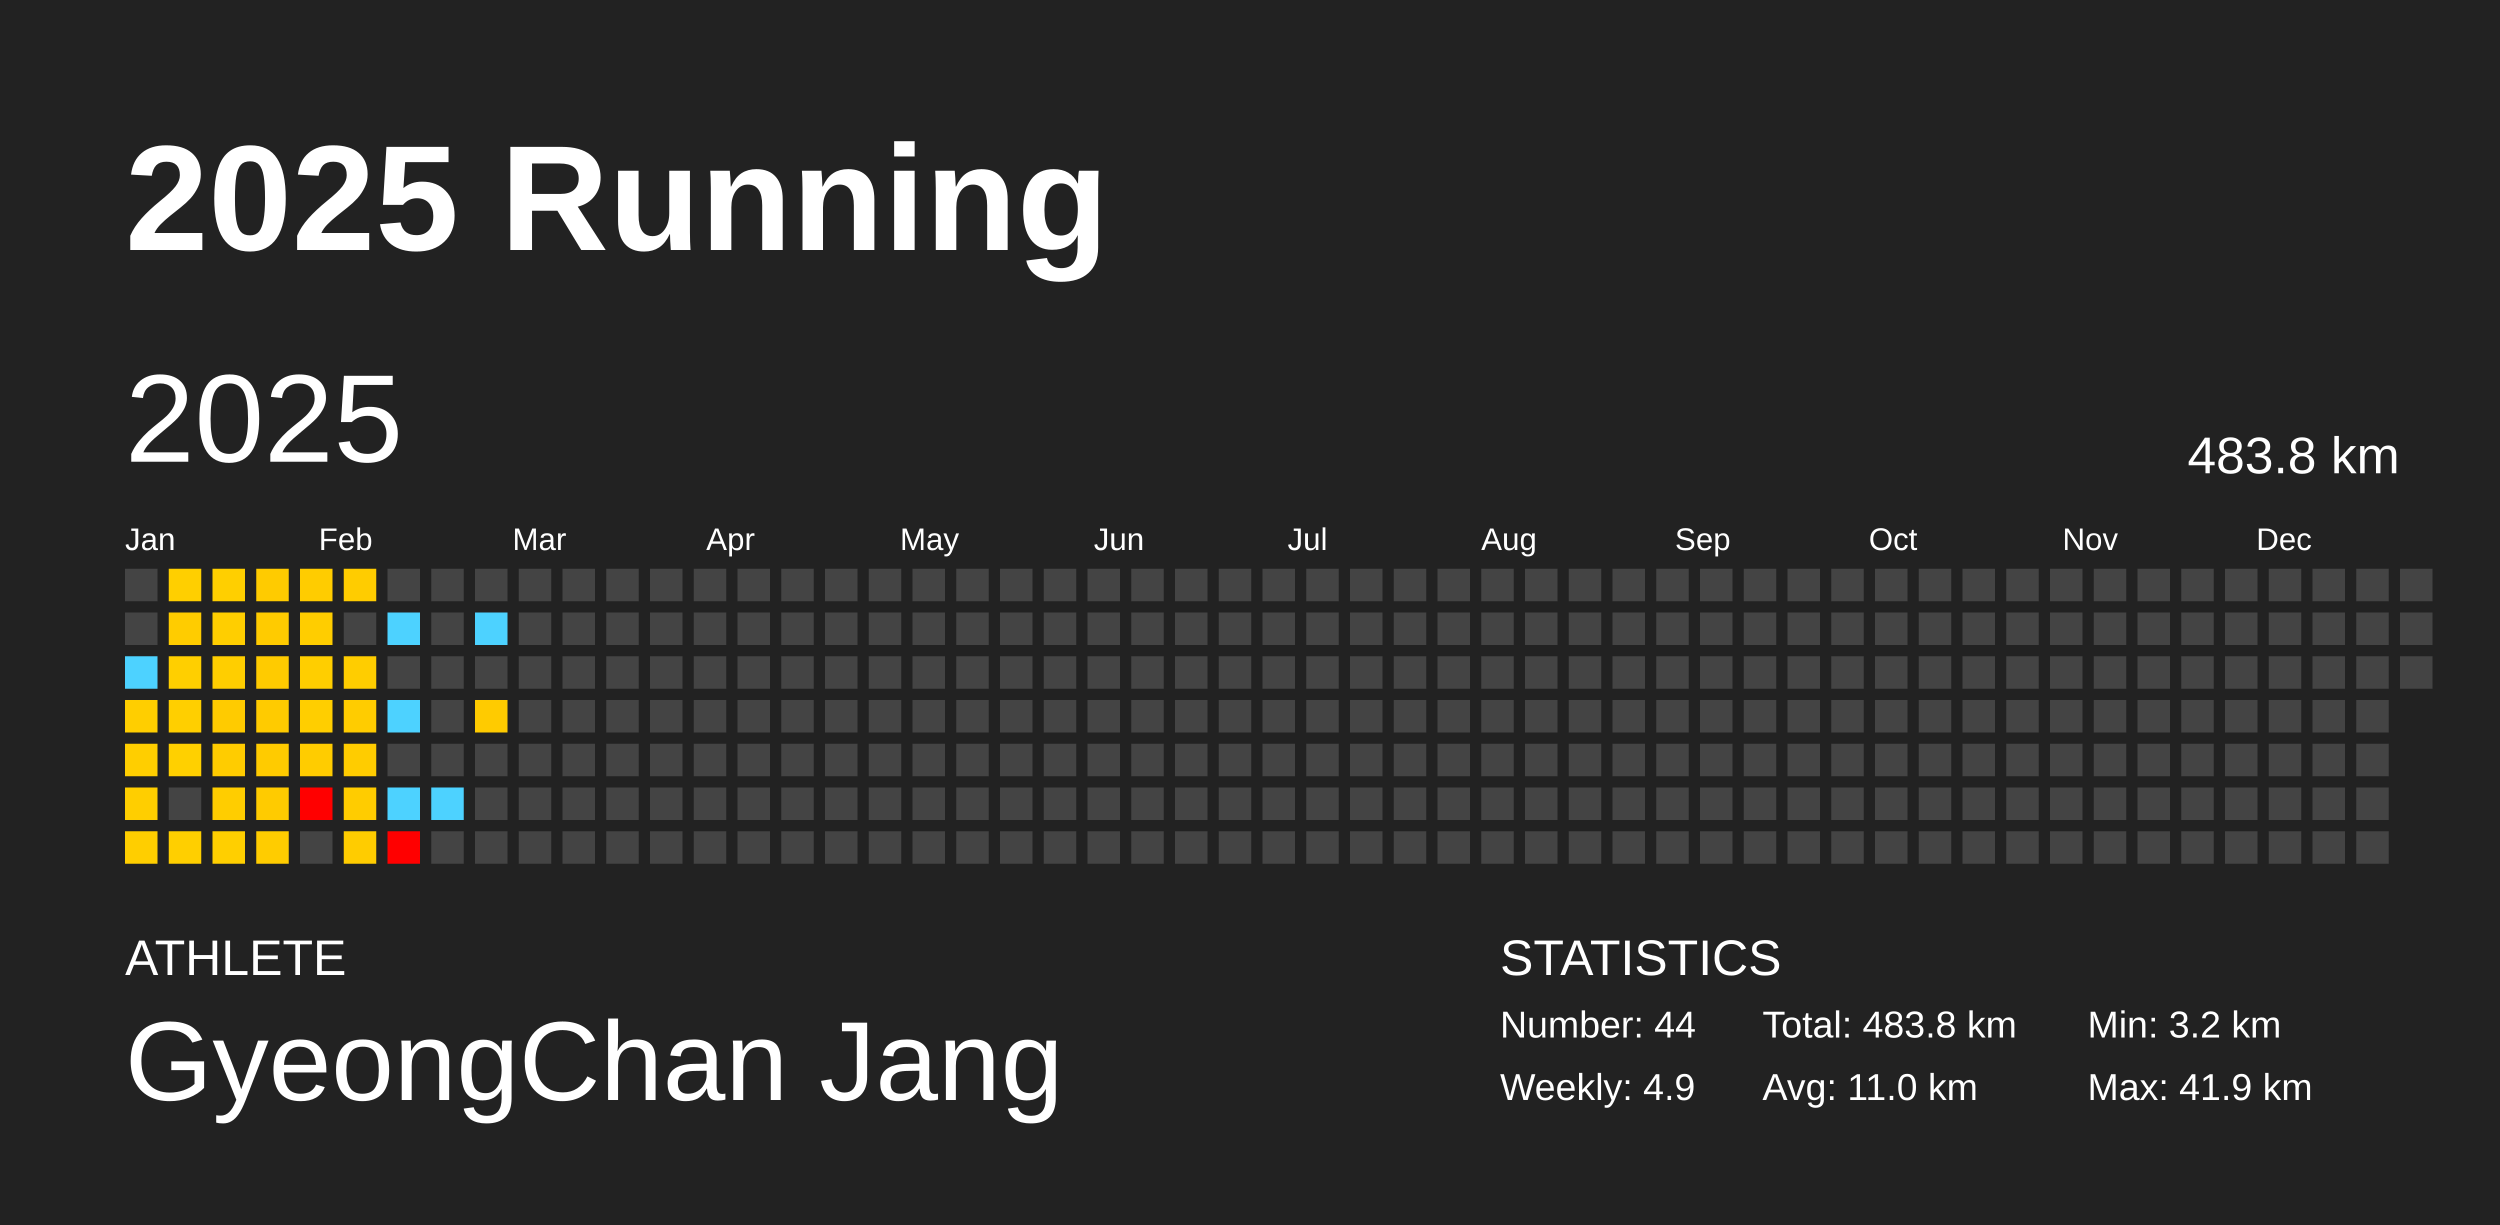
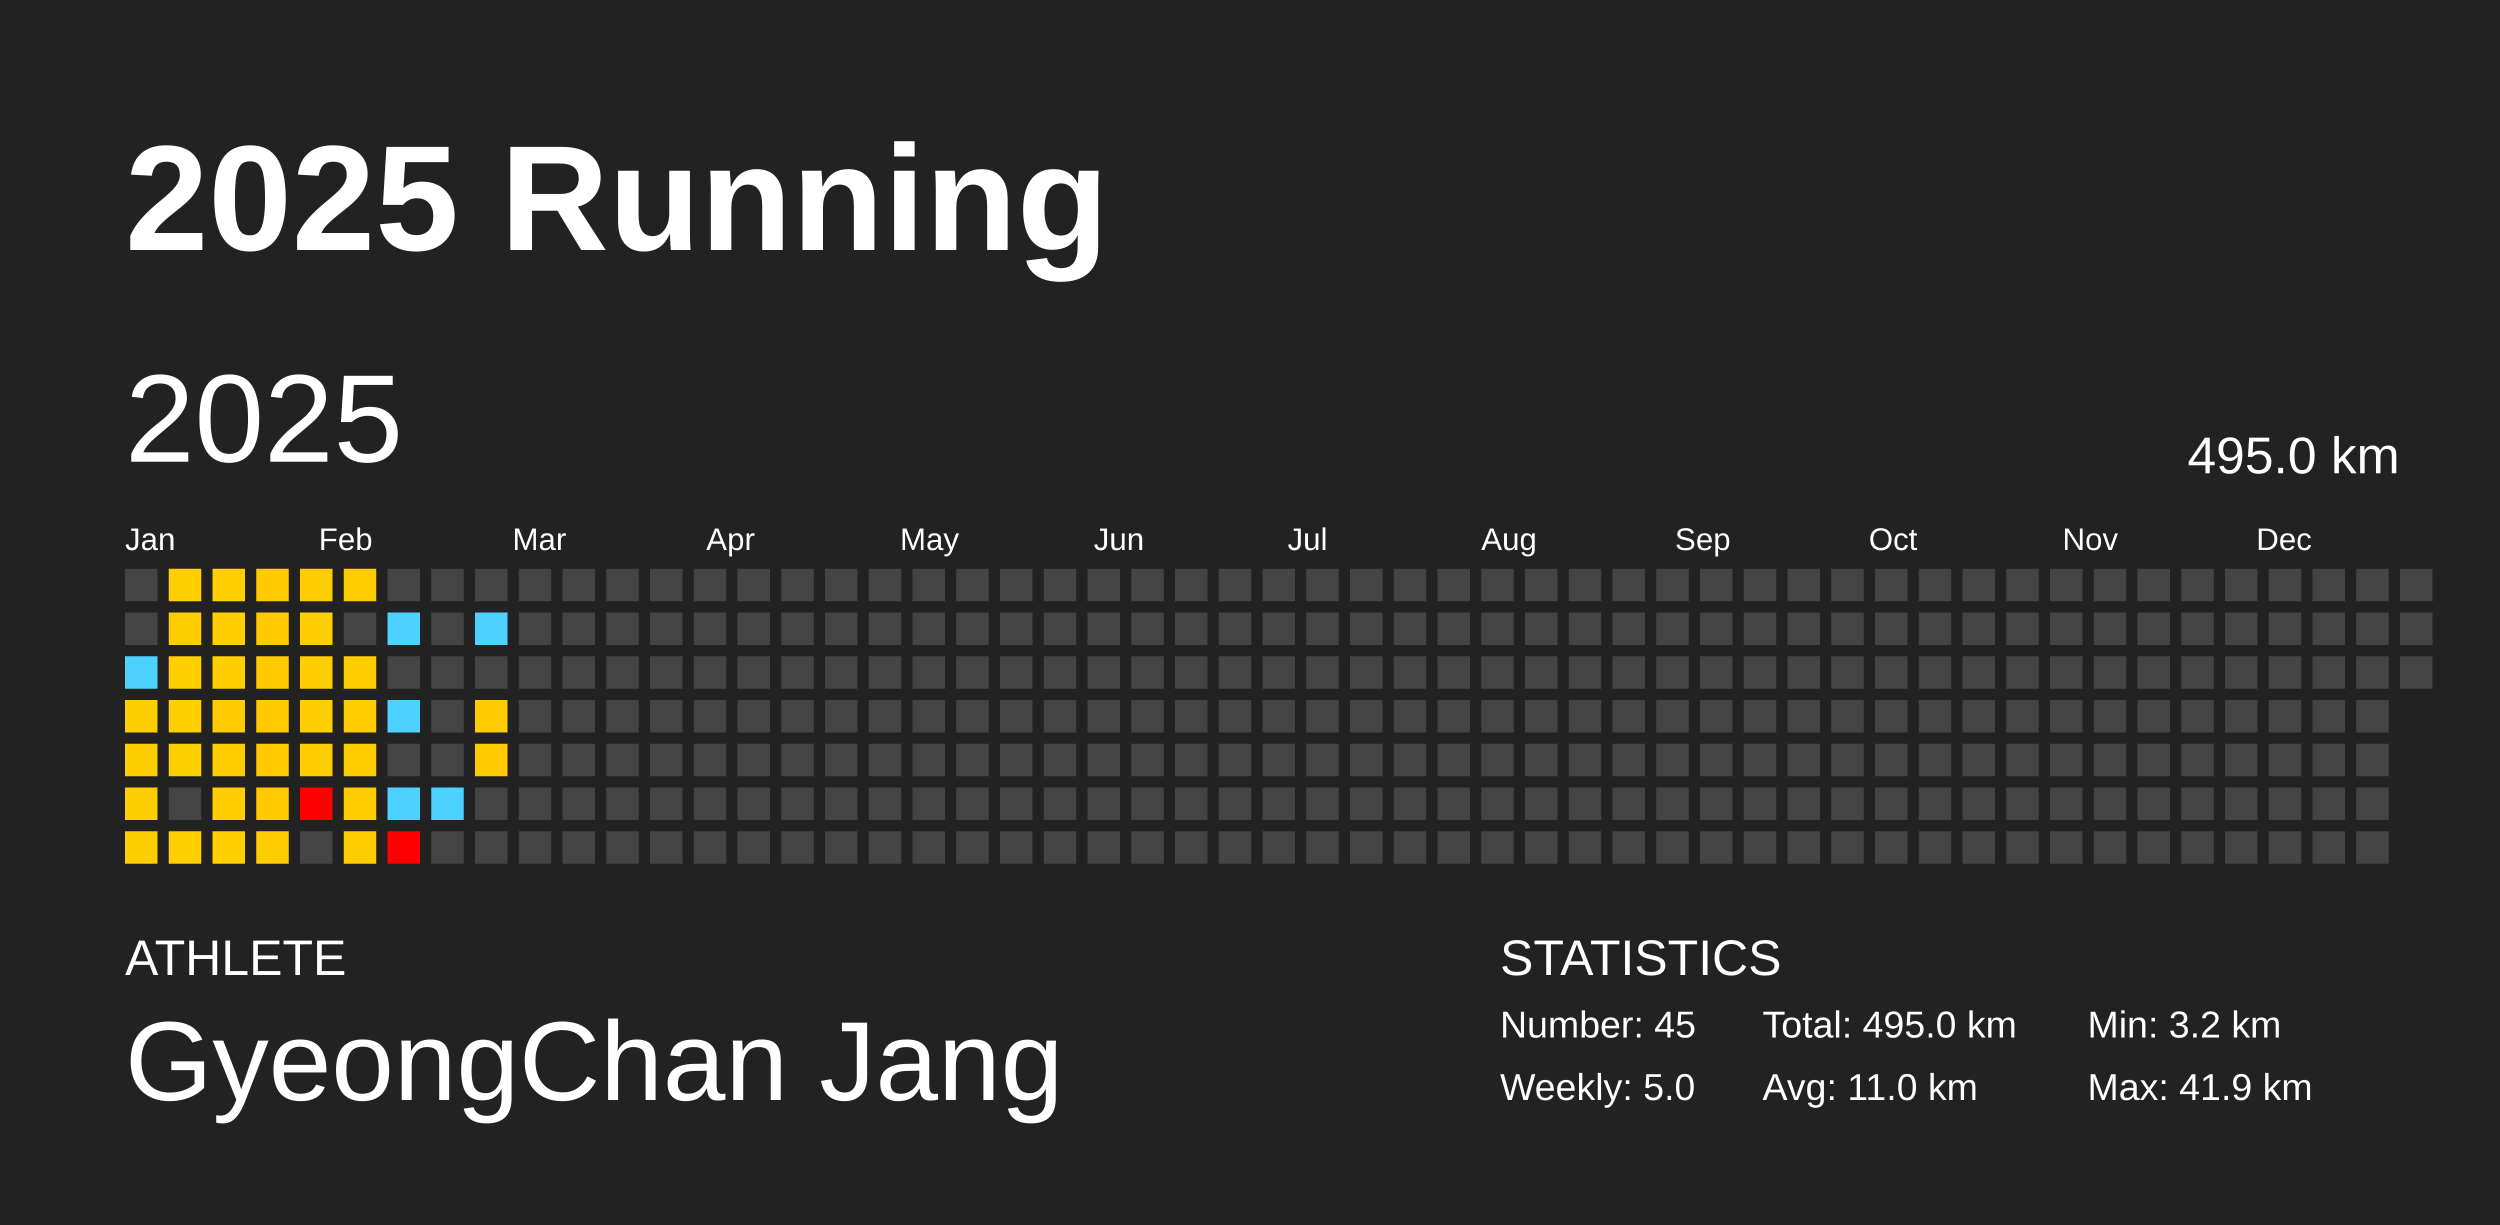
<svg xmlns="http://www.w3.org/2000/svg" baseProfile="full" height="98mm" version="1.1" viewBox="0,0,200,98" width="200mm">
  <defs />
  <rect fill="#222222" height="98" width="200" x="0" y="0" />
  <text fill="#FFFFFF" style="font-size:12px; font-family:Arial; font-weight:bold;" x="10" y="20">2025 Running</text>
  <text fill="#FFFFFF" style="font-size:4px; font-family:Arial" x="10" y="78">ATHLETE</text>
  <text fill="#FFFFFF" style="font-size:9px; font-family:Arial" x="10" y="88">GyeongChan Jang</text>
  <text fill="#FFFFFF" style="font-size:4px; font-family:Arial" x="120" y="78">STATISTICS</text>
-   <text fill="#FFFFFF" style="font-size:3px; font-family:Arial" x="120" y="83">Number: 44</text>
-   <text fill="#FFFFFF" style="font-size:3px; font-family:Arial" x="120" y="88">Weekly: 4.9</text>
-   <text fill="#FFFFFF" style="font-size:3px; font-family:Arial" x="141" y="83">Total: 483.8 km</text>
+   <text fill="#FFFFFF" style="font-size:3px; font-family:Arial" x="120" y="83">Number: 45</text>
+   <text fill="#FFFFFF" style="font-size:3px; font-family:Arial" x="120" y="88">Weekly: 5.0</text>
+   <text fill="#FFFFFF" style="font-size:3px; font-family:Arial" x="141" y="83">Total: 495.0 km</text>
  <text fill="#FFFFFF" style="font-size:3px; font-family:Arial" x="141" y="88">Avg: 11.0 km</text>
  <text fill="#FFFFFF" style="font-size:3px; font-family:Arial" x="167" y="83">Min: 3.2 km</text>
  <text fill="#FFFFFF" style="font-size:3px; font-family:Arial" x="167" y="88">Max: 41.9 km</text>
  <text dominant-baseline="hanging" fill="#FFFFFF" style="font-size:10.0px; font-family:Arial;" x="10" y="30">2025</text>
-   <text dominant-baseline="hanging" fill="#FFFFFF" style="font-size:4.125px; font-family:Arial;" x="175" y="35">483.8 km</text>
+   <text dominant-baseline="hanging" fill="#FFFFFF" style="font-size:4.125px; font-family:Arial;" x="175" y="35">495.0 km</text>
  <text fill="#FFFFFF" style="font-size:2.5px; font-family:Arial" x="10.0" y="44">Jan</text>
  <text fill="#FFFFFF" style="font-size:2.5px; font-family:Arial" x="25.5" y="44">Feb</text>
  <text fill="#FFFFFF" style="font-size:2.5px; font-family:Arial" x="41.0" y="44">Mar</text>
  <text fill="#FFFFFF" style="font-size:2.5px; font-family:Arial" x="56.5" y="44">Apr</text>
  <text fill="#FFFFFF" style="font-size:2.5px; font-family:Arial" x="72.0" y="44">May</text>
  <text fill="#FFFFFF" style="font-size:2.5px; font-family:Arial" x="87.5" y="44">Jun</text>
  <text fill="#FFFFFF" style="font-size:2.5px; font-family:Arial" x="103.0" y="44">Jul</text>
  <text fill="#FFFFFF" style="font-size:2.5px; font-family:Arial" x="118.5" y="44">Aug</text>
  <text fill="#FFFFFF" style="font-size:2.5px; font-family:Arial" x="134.0" y="44">Sep</text>
  <text fill="#FFFFFF" style="font-size:2.5px; font-family:Arial" x="149.5" y="44">Oct</text>
  <text fill="#FFFFFF" style="font-size:2.5px; font-family:Arial" x="165.0" y="44">Nov</text>
  <text fill="#FFFFFF" style="font-size:2.5px; font-family:Arial" x="180.5" y="44">Dec</text>
  <rect fill="#444444" height="2.6" width="2.6" x="10.0" y="45.5" />
  <rect fill="#444444" height="2.6" width="2.6" x="10.0" y="49.0" />
  <rect fill="#4dd2ff" height="2.6" width="2.6" x="10.0" y="52.5" />
  <rect fill="#ffce00" height="2.6" width="2.6" x="10.0" y="56.0" />
  <rect fill="#ffce00" height="2.6" width="2.6" x="10.0" y="59.5" />
  <rect fill="#ffce00" height="2.6" width="2.6" x="10.0" y="63.0" />
  <rect fill="#ffce00" height="2.6" width="2.6" x="10.0" y="66.5" />
  <rect fill="#ffcf00" height="2.6" width="2.6" x="13.5" y="45.5" />
  <rect fill="#ffcc00" height="2.6" width="2.6" x="13.5" y="49.0" />
  <rect fill="#ffcf00" height="2.6" width="2.6" x="13.5" y="52.5" />
  <rect fill="#ffcf00" height="2.6" width="2.6" x="13.5" y="56.0" />
  <rect fill="#ffd000" height="2.6" width="2.6" x="13.5" y="59.5" />
  <rect fill="#444444" height="2.6" width="2.6" x="13.5" y="63.0" />
  <rect fill="#ffcf00" height="2.6" width="2.6" x="13.5" y="66.5" />
  <rect fill="#ffcf00" height="2.6" width="2.6" x="17.0" y="45.5" />
  <rect fill="#ffce00" height="2.6" width="2.6" x="17.0" y="49.0" />
  <rect fill="#ffce00" height="2.6" width="2.6" x="17.0" y="52.5" />
  <rect fill="#ffcb00" height="2.6" width="2.6" x="17.0" y="56.0" />
  <rect fill="#ffcc00" height="2.6" width="2.6" x="17.0" y="59.5" />
  <rect fill="#ffcd00" height="2.6" width="2.6" x="17.0" y="63.0" />
  <rect fill="#ffcf00" height="2.6" width="2.6" x="17.0" y="66.5" />
  <rect fill="#ffcb00" height="2.6" width="2.6" x="20.5" y="45.5" />
  <rect fill="#ffcb00" height="2.6" width="2.6" x="20.5" y="49.0" />
  <rect fill="#ffcb00" height="2.6" width="2.6" x="20.5" y="52.5" />
  <rect fill="#ffcb00" height="2.6" width="2.6" x="20.5" y="56.0" />
  <rect fill="#ffcb00" height="2.6" width="2.6" x="20.5" y="59.5" />
  <rect fill="#ffcb00" height="2.6" width="2.6" x="20.5" y="63.0" />
  <rect fill="#ffcc00" height="2.6" width="2.6" x="20.5" y="66.5" />
  <rect fill="#ffcc00" height="2.6" width="2.6" x="24.0" y="45.5" />
  <rect fill="#ffcd00" height="2.6" width="2.6" x="24.0" y="49.0" />
  <rect fill="#ffce00" height="2.6" width="2.6" x="24.0" y="52.5" />
  <rect fill="#ffce00" height="2.6" width="2.6" x="24.0" y="56.0" />
  <rect fill="#ffcc00" height="2.6" width="2.6" x="24.0" y="59.5" />
  <rect fill="red" height="2.6" width="2.6" x="24.0" y="63.0" />
  <rect fill="#444444" height="2.6" width="2.6" x="24.0" y="66.5" />
  <rect fill="#ffcc00" height="2.6" width="2.6" x="27.5" y="45.5" />
  <rect fill="#444444" height="2.6" width="2.6" x="27.5" y="49.0" />
  <rect fill="#ffcd00" height="2.6" width="2.6" x="27.5" y="52.5" />
  <rect fill="#ffcc00" height="2.6" width="2.6" x="27.5" y="56.0" />
  <rect fill="#ffcc00" height="2.6" width="2.6" x="27.5" y="59.5" />
  <rect fill="#ffcc00" height="2.6" width="2.6" x="27.5" y="63.0" />
  <rect fill="#ffcc00" height="2.6" width="2.6" x="27.5" y="66.5" />
  <rect fill="#444444" height="2.6" width="2.6" x="31.0" y="45.5" />
  <rect fill="#4dd2ff" height="2.6" width="2.6" x="31.0" y="49.0" />
  <rect fill="#444444" height="2.6" width="2.6" x="31.0" y="52.5" />
  <rect fill="#4dd2ff" height="2.6" width="2.6" x="31.0" y="56.0" />
  <rect fill="#444444" height="2.6" width="2.6" x="31.0" y="59.5" />
  <rect fill="#4dd2ff" height="2.6" width="2.6" x="31.0" y="63.0" />
  <rect fill="red" height="2.6" width="2.6" x="31.0" y="66.5" />
  <rect fill="#444444" height="2.6" width="2.6" x="34.5" y="45.5" />
  <rect fill="#444444" height="2.6" width="2.6" x="34.5" y="49.0" />
  <rect fill="#444444" height="2.6" width="2.6" x="34.5" y="52.5" />
  <rect fill="#444444" height="2.6" width="2.6" x="34.5" y="56.0" />
  <rect fill="#444444" height="2.6" width="2.6" x="34.5" y="59.5" />
  <rect fill="#4dd2ff" height="2.6" width="2.6" x="34.5" y="63.0" />
  <rect fill="#444444" height="2.6" width="2.6" x="34.5" y="66.5" />
  <rect fill="#444444" height="2.6" width="2.6" x="38.0" y="45.5" />
  <rect fill="#4dd2ff" height="2.6" width="2.6" x="38.0" y="49.0" />
  <rect fill="#444444" height="2.6" width="2.6" x="38.0" y="52.5" />
  <rect fill="#ffcb00" height="2.6" width="2.6" x="38.0" y="56.0" />
-   <rect fill="#444444" height="2.6" width="2.6" x="38.0" y="59.5" />
+   <rect fill="#ffca00" height="2.6" width="2.6" x="38.0" y="59.5" />
  <rect fill="#444444" height="2.6" width="2.6" x="38.0" y="63.0" />
  <rect fill="#444444" height="2.6" width="2.6" x="38.0" y="66.5" />
  <rect fill="#444444" height="2.6" width="2.6" x="41.5" y="45.5" />
  <rect fill="#444444" height="2.6" width="2.6" x="41.5" y="49.0" />
  <rect fill="#444444" height="2.6" width="2.6" x="41.5" y="52.5" />
  <rect fill="#444444" height="2.6" width="2.6" x="41.5" y="56.0" />
  <rect fill="#444444" height="2.6" width="2.6" x="41.5" y="59.5" />
  <rect fill="#444444" height="2.6" width="2.6" x="41.5" y="63.0" />
  <rect fill="#444444" height="2.6" width="2.6" x="41.5" y="66.5" />
  <rect fill="#444444" height="2.6" width="2.6" x="45.0" y="45.5" />
  <rect fill="#444444" height="2.6" width="2.6" x="45.0" y="49.0" />
  <rect fill="#444444" height="2.6" width="2.6" x="45.0" y="52.5" />
  <rect fill="#444444" height="2.6" width="2.6" x="45.0" y="56.0" />
  <rect fill="#444444" height="2.6" width="2.6" x="45.0" y="59.5" />
  <rect fill="#444444" height="2.6" width="2.6" x="45.0" y="63.0" />
  <rect fill="#444444" height="2.6" width="2.6" x="45.0" y="66.5" />
  <rect fill="#444444" height="2.6" width="2.6" x="48.5" y="45.5" />
  <rect fill="#444444" height="2.6" width="2.6" x="48.5" y="49.0" />
  <rect fill="#444444" height="2.6" width="2.6" x="48.5" y="52.5" />
  <rect fill="#444444" height="2.6" width="2.6" x="48.5" y="56.0" />
  <rect fill="#444444" height="2.6" width="2.6" x="48.5" y="59.5" />
  <rect fill="#444444" height="2.6" width="2.6" x="48.5" y="63.0" />
  <rect fill="#444444" height="2.6" width="2.6" x="48.5" y="66.5" />
  <rect fill="#444444" height="2.6" width="2.6" x="52.0" y="45.5" />
  <rect fill="#444444" height="2.6" width="2.6" x="52.0" y="49.0" />
  <rect fill="#444444" height="2.6" width="2.6" x="52.0" y="52.5" />
  <rect fill="#444444" height="2.6" width="2.6" x="52.0" y="56.0" />
  <rect fill="#444444" height="2.6" width="2.6" x="52.0" y="59.5" />
  <rect fill="#444444" height="2.6" width="2.6" x="52.0" y="63.0" />
  <rect fill="#444444" height="2.6" width="2.6" x="52.0" y="66.5" />
  <rect fill="#444444" height="2.6" width="2.6" x="55.5" y="45.5" />
  <rect fill="#444444" height="2.6" width="2.6" x="55.5" y="49.0" />
  <rect fill="#444444" height="2.6" width="2.6" x="55.5" y="52.5" />
  <rect fill="#444444" height="2.6" width="2.6" x="55.5" y="56.0" />
  <rect fill="#444444" height="2.6" width="2.6" x="55.5" y="59.5" />
  <rect fill="#444444" height="2.6" width="2.6" x="55.5" y="63.0" />
  <rect fill="#444444" height="2.6" width="2.6" x="55.5" y="66.5" />
  <rect fill="#444444" height="2.6" width="2.6" x="59.0" y="45.5" />
  <rect fill="#444444" height="2.6" width="2.6" x="59.0" y="49.0" />
  <rect fill="#444444" height="2.6" width="2.6" x="59.0" y="52.5" />
  <rect fill="#444444" height="2.6" width="2.6" x="59.0" y="56.0" />
  <rect fill="#444444" height="2.6" width="2.6" x="59.0" y="59.5" />
  <rect fill="#444444" height="2.6" width="2.6" x="59.0" y="63.0" />
  <rect fill="#444444" height="2.6" width="2.6" x="59.0" y="66.5" />
  <rect fill="#444444" height="2.6" width="2.6" x="62.5" y="45.5" />
  <rect fill="#444444" height="2.6" width="2.6" x="62.5" y="49.0" />
  <rect fill="#444444" height="2.6" width="2.6" x="62.5" y="52.5" />
  <rect fill="#444444" height="2.6" width="2.6" x="62.5" y="56.0" />
  <rect fill="#444444" height="2.6" width="2.6" x="62.5" y="59.5" />
  <rect fill="#444444" height="2.6" width="2.6" x="62.5" y="63.0" />
  <rect fill="#444444" height="2.6" width="2.6" x="62.5" y="66.5" />
  <rect fill="#444444" height="2.6" width="2.6" x="66.0" y="45.5" />
  <rect fill="#444444" height="2.6" width="2.6" x="66.0" y="49.0" />
  <rect fill="#444444" height="2.6" width="2.6" x="66.0" y="52.5" />
  <rect fill="#444444" height="2.6" width="2.6" x="66.0" y="56.0" />
  <rect fill="#444444" height="2.6" width="2.6" x="66.0" y="59.5" />
  <rect fill="#444444" height="2.6" width="2.6" x="66.0" y="63.0" />
  <rect fill="#444444" height="2.6" width="2.6" x="66.0" y="66.5" />
  <rect fill="#444444" height="2.6" width="2.6" x="69.5" y="45.5" />
  <rect fill="#444444" height="2.6" width="2.6" x="69.5" y="49.0" />
  <rect fill="#444444" height="2.6" width="2.6" x="69.5" y="52.5" />
  <rect fill="#444444" height="2.6" width="2.6" x="69.5" y="56.0" />
  <rect fill="#444444" height="2.6" width="2.6" x="69.5" y="59.5" />
  <rect fill="#444444" height="2.6" width="2.6" x="69.5" y="63.0" />
  <rect fill="#444444" height="2.6" width="2.6" x="69.5" y="66.5" />
  <rect fill="#444444" height="2.6" width="2.6" x="73.0" y="45.5" />
  <rect fill="#444444" height="2.6" width="2.6" x="73.0" y="49.0" />
  <rect fill="#444444" height="2.6" width="2.6" x="73.0" y="52.5" />
  <rect fill="#444444" height="2.6" width="2.6" x="73.0" y="56.0" />
  <rect fill="#444444" height="2.6" width="2.6" x="73.0" y="59.5" />
  <rect fill="#444444" height="2.6" width="2.6" x="73.0" y="63.0" />
  <rect fill="#444444" height="2.6" width="2.6" x="73.0" y="66.5" />
  <rect fill="#444444" height="2.6" width="2.6" x="76.5" y="45.5" />
  <rect fill="#444444" height="2.6" width="2.6" x="76.5" y="49.0" />
  <rect fill="#444444" height="2.6" width="2.6" x="76.5" y="52.5" />
  <rect fill="#444444" height="2.6" width="2.6" x="76.5" y="56.0" />
  <rect fill="#444444" height="2.6" width="2.6" x="76.5" y="59.5" />
  <rect fill="#444444" height="2.6" width="2.6" x="76.5" y="63.0" />
  <rect fill="#444444" height="2.6" width="2.6" x="76.5" y="66.5" />
  <rect fill="#444444" height="2.6" width="2.6" x="80.0" y="45.5" />
  <rect fill="#444444" height="2.6" width="2.6" x="80.0" y="49.0" />
  <rect fill="#444444" height="2.6" width="2.6" x="80.0" y="52.5" />
  <rect fill="#444444" height="2.6" width="2.6" x="80.0" y="56.0" />
  <rect fill="#444444" height="2.6" width="2.6" x="80.0" y="59.5" />
  <rect fill="#444444" height="2.6" width="2.6" x="80.0" y="63.0" />
  <rect fill="#444444" height="2.6" width="2.6" x="80.0" y="66.5" />
  <rect fill="#444444" height="2.6" width="2.6" x="83.5" y="45.5" />
  <rect fill="#444444" height="2.6" width="2.6" x="83.5" y="49.0" />
  <rect fill="#444444" height="2.6" width="2.6" x="83.5" y="52.5" />
  <rect fill="#444444" height="2.6" width="2.6" x="83.5" y="56.0" />
  <rect fill="#444444" height="2.6" width="2.6" x="83.5" y="59.5" />
  <rect fill="#444444" height="2.6" width="2.6" x="83.5" y="63.0" />
  <rect fill="#444444" height="2.6" width="2.6" x="83.5" y="66.5" />
  <rect fill="#444444" height="2.6" width="2.6" x="87.0" y="45.5" />
  <rect fill="#444444" height="2.6" width="2.6" x="87.0" y="49.0" />
  <rect fill="#444444" height="2.6" width="2.6" x="87.0" y="52.5" />
  <rect fill="#444444" height="2.6" width="2.6" x="87.0" y="56.0" />
  <rect fill="#444444" height="2.6" width="2.6" x="87.0" y="59.5" />
  <rect fill="#444444" height="2.6" width="2.6" x="87.0" y="63.0" />
  <rect fill="#444444" height="2.6" width="2.6" x="87.0" y="66.5" />
  <rect fill="#444444" height="2.6" width="2.6" x="90.5" y="45.5" />
  <rect fill="#444444" height="2.6" width="2.6" x="90.5" y="49.0" />
  <rect fill="#444444" height="2.6" width="2.6" x="90.5" y="52.5" />
  <rect fill="#444444" height="2.6" width="2.6" x="90.5" y="56.0" />
  <rect fill="#444444" height="2.6" width="2.6" x="90.5" y="59.5" />
  <rect fill="#444444" height="2.6" width="2.6" x="90.5" y="63.0" />
  <rect fill="#444444" height="2.6" width="2.6" x="90.5" y="66.5" />
  <rect fill="#444444" height="2.6" width="2.6" x="94.0" y="45.5" />
  <rect fill="#444444" height="2.6" width="2.6" x="94.0" y="49.0" />
  <rect fill="#444444" height="2.6" width="2.6" x="94.0" y="52.5" />
  <rect fill="#444444" height="2.6" width="2.6" x="94.0" y="56.0" />
  <rect fill="#444444" height="2.6" width="2.6" x="94.0" y="59.5" />
  <rect fill="#444444" height="2.6" width="2.6" x="94.0" y="63.0" />
  <rect fill="#444444" height="2.6" width="2.6" x="94.0" y="66.5" />
  <rect fill="#444444" height="2.6" width="2.6" x="97.5" y="45.5" />
  <rect fill="#444444" height="2.6" width="2.6" x="97.5" y="49.0" />
  <rect fill="#444444" height="2.6" width="2.6" x="97.5" y="52.5" />
  <rect fill="#444444" height="2.6" width="2.6" x="97.5" y="56.0" />
  <rect fill="#444444" height="2.6" width="2.6" x="97.5" y="59.5" />
  <rect fill="#444444" height="2.6" width="2.6" x="97.5" y="63.0" />
  <rect fill="#444444" height="2.6" width="2.6" x="97.5" y="66.5" />
  <rect fill="#444444" height="2.6" width="2.6" x="101.0" y="45.5" />
  <rect fill="#444444" height="2.6" width="2.6" x="101.0" y="49.0" />
  <rect fill="#444444" height="2.6" width="2.6" x="101.0" y="52.5" />
  <rect fill="#444444" height="2.6" width="2.6" x="101.0" y="56.0" />
  <rect fill="#444444" height="2.6" width="2.6" x="101.0" y="59.5" />
  <rect fill="#444444" height="2.6" width="2.6" x="101.0" y="63.0" />
  <rect fill="#444444" height="2.6" width="2.6" x="101.0" y="66.5" />
  <rect fill="#444444" height="2.6" width="2.6" x="104.5" y="45.5" />
  <rect fill="#444444" height="2.6" width="2.6" x="104.5" y="49.0" />
  <rect fill="#444444" height="2.6" width="2.6" x="104.5" y="52.5" />
  <rect fill="#444444" height="2.6" width="2.6" x="104.5" y="56.0" />
  <rect fill="#444444" height="2.6" width="2.6" x="104.5" y="59.5" />
  <rect fill="#444444" height="2.6" width="2.6" x="104.5" y="63.0" />
  <rect fill="#444444" height="2.6" width="2.6" x="104.5" y="66.5" />
  <rect fill="#444444" height="2.6" width="2.6" x="108.0" y="45.5" />
  <rect fill="#444444" height="2.6" width="2.6" x="108.0" y="49.0" />
  <rect fill="#444444" height="2.6" width="2.6" x="108.0" y="52.5" />
  <rect fill="#444444" height="2.6" width="2.6" x="108.0" y="56.0" />
  <rect fill="#444444" height="2.6" width="2.6" x="108.0" y="59.5" />
  <rect fill="#444444" height="2.6" width="2.6" x="108.0" y="63.0" />
  <rect fill="#444444" height="2.6" width="2.6" x="108.0" y="66.5" />
  <rect fill="#444444" height="2.6" width="2.6" x="111.5" y="45.5" />
  <rect fill="#444444" height="2.6" width="2.6" x="111.5" y="49.0" />
  <rect fill="#444444" height="2.6" width="2.6" x="111.5" y="52.5" />
  <rect fill="#444444" height="2.6" width="2.6" x="111.5" y="56.0" />
  <rect fill="#444444" height="2.6" width="2.6" x="111.5" y="59.5" />
  <rect fill="#444444" height="2.6" width="2.6" x="111.5" y="63.0" />
  <rect fill="#444444" height="2.6" width="2.6" x="111.5" y="66.5" />
  <rect fill="#444444" height="2.6" width="2.6" x="115.0" y="45.5" />
  <rect fill="#444444" height="2.6" width="2.6" x="115.0" y="49.0" />
  <rect fill="#444444" height="2.6" width="2.6" x="115.0" y="52.5" />
  <rect fill="#444444" height="2.6" width="2.6" x="115.0" y="56.0" />
  <rect fill="#444444" height="2.6" width="2.6" x="115.0" y="59.5" />
  <rect fill="#444444" height="2.6" width="2.6" x="115.0" y="63.0" />
  <rect fill="#444444" height="2.6" width="2.6" x="115.0" y="66.5" />
  <rect fill="#444444" height="2.6" width="2.6" x="118.5" y="45.5" />
  <rect fill="#444444" height="2.6" width="2.6" x="118.5" y="49.0" />
  <rect fill="#444444" height="2.6" width="2.6" x="118.5" y="52.5" />
  <rect fill="#444444" height="2.6" width="2.6" x="118.5" y="56.0" />
  <rect fill="#444444" height="2.6" width="2.6" x="118.5" y="59.5" />
  <rect fill="#444444" height="2.6" width="2.6" x="118.5" y="63.0" />
  <rect fill="#444444" height="2.6" width="2.6" x="118.5" y="66.5" />
  <rect fill="#444444" height="2.6" width="2.6" x="122.0" y="45.5" />
  <rect fill="#444444" height="2.6" width="2.6" x="122.0" y="49.0" />
  <rect fill="#444444" height="2.6" width="2.6" x="122.0" y="52.5" />
  <rect fill="#444444" height="2.6" width="2.6" x="122.0" y="56.0" />
  <rect fill="#444444" height="2.6" width="2.6" x="122.0" y="59.5" />
  <rect fill="#444444" height="2.6" width="2.6" x="122.0" y="63.0" />
  <rect fill="#444444" height="2.6" width="2.6" x="122.0" y="66.5" />
  <rect fill="#444444" height="2.6" width="2.6" x="125.5" y="45.5" />
  <rect fill="#444444" height="2.6" width="2.6" x="125.5" y="49.0" />
  <rect fill="#444444" height="2.6" width="2.6" x="125.5" y="52.5" />
  <rect fill="#444444" height="2.6" width="2.6" x="125.5" y="56.0" />
  <rect fill="#444444" height="2.6" width="2.6" x="125.5" y="59.5" />
  <rect fill="#444444" height="2.6" width="2.6" x="125.5" y="63.0" />
  <rect fill="#444444" height="2.6" width="2.6" x="125.5" y="66.5" />
  <rect fill="#444444" height="2.6" width="2.6" x="129.0" y="45.5" />
  <rect fill="#444444" height="2.6" width="2.6" x="129.0" y="49.0" />
  <rect fill="#444444" height="2.6" width="2.6" x="129.0" y="52.5" />
  <rect fill="#444444" height="2.6" width="2.6" x="129.0" y="56.0" />
  <rect fill="#444444" height="2.6" width="2.6" x="129.0" y="59.5" />
  <rect fill="#444444" height="2.6" width="2.6" x="129.0" y="63.0" />
  <rect fill="#444444" height="2.6" width="2.6" x="129.0" y="66.5" />
  <rect fill="#444444" height="2.6" width="2.6" x="132.5" y="45.5" />
  <rect fill="#444444" height="2.6" width="2.6" x="132.5" y="49.0" />
  <rect fill="#444444" height="2.6" width="2.6" x="132.5" y="52.5" />
  <rect fill="#444444" height="2.6" width="2.6" x="132.5" y="56.0" />
  <rect fill="#444444" height="2.6" width="2.6" x="132.5" y="59.5" />
  <rect fill="#444444" height="2.6" width="2.6" x="132.5" y="63.0" />
  <rect fill="#444444" height="2.6" width="2.6" x="132.5" y="66.5" />
  <rect fill="#444444" height="2.6" width="2.6" x="136.0" y="45.5" />
  <rect fill="#444444" height="2.6" width="2.6" x="136.0" y="49.0" />
  <rect fill="#444444" height="2.6" width="2.6" x="136.0" y="52.5" />
  <rect fill="#444444" height="2.6" width="2.6" x="136.0" y="56.0" />
  <rect fill="#444444" height="2.6" width="2.6" x="136.0" y="59.5" />
  <rect fill="#444444" height="2.6" width="2.6" x="136.0" y="63.0" />
  <rect fill="#444444" height="2.6" width="2.6" x="136.0" y="66.5" />
  <rect fill="#444444" height="2.6" width="2.6" x="139.5" y="45.5" />
  <rect fill="#444444" height="2.6" width="2.6" x="139.5" y="49.0" />
  <rect fill="#444444" height="2.6" width="2.6" x="139.5" y="52.5" />
  <rect fill="#444444" height="2.6" width="2.6" x="139.5" y="56.0" />
  <rect fill="#444444" height="2.6" width="2.6" x="139.5" y="59.5" />
  <rect fill="#444444" height="2.6" width="2.6" x="139.5" y="63.0" />
  <rect fill="#444444" height="2.6" width="2.6" x="139.5" y="66.5" />
  <rect fill="#444444" height="2.6" width="2.6" x="143.0" y="45.5" />
  <rect fill="#444444" height="2.6" width="2.6" x="143.0" y="49.0" />
  <rect fill="#444444" height="2.6" width="2.6" x="143.0" y="52.5" />
  <rect fill="#444444" height="2.6" width="2.6" x="143.0" y="56.0" />
  <rect fill="#444444" height="2.6" width="2.6" x="143.0" y="59.5" />
  <rect fill="#444444" height="2.6" width="2.6" x="143.0" y="63.0" />
  <rect fill="#444444" height="2.6" width="2.6" x="143.0" y="66.5" />
  <rect fill="#444444" height="2.6" width="2.6" x="146.5" y="45.5" />
  <rect fill="#444444" height="2.6" width="2.6" x="146.5" y="49.0" />
  <rect fill="#444444" height="2.6" width="2.6" x="146.5" y="52.5" />
  <rect fill="#444444" height="2.6" width="2.6" x="146.5" y="56.0" />
  <rect fill="#444444" height="2.6" width="2.6" x="146.5" y="59.5" />
  <rect fill="#444444" height="2.6" width="2.6" x="146.5" y="63.0" />
  <rect fill="#444444" height="2.6" width="2.6" x="146.5" y="66.5" />
  <rect fill="#444444" height="2.6" width="2.6" x="150.0" y="45.5" />
  <rect fill="#444444" height="2.6" width="2.6" x="150.0" y="49.0" />
  <rect fill="#444444" height="2.6" width="2.6" x="150.0" y="52.5" />
  <rect fill="#444444" height="2.6" width="2.6" x="150.0" y="56.0" />
  <rect fill="#444444" height="2.6" width="2.6" x="150.0" y="59.5" />
  <rect fill="#444444" height="2.6" width="2.6" x="150.0" y="63.0" />
  <rect fill="#444444" height="2.6" width="2.6" x="150.0" y="66.5" />
  <rect fill="#444444" height="2.6" width="2.6" x="153.5" y="45.5" />
  <rect fill="#444444" height="2.6" width="2.6" x="153.5" y="49.0" />
  <rect fill="#444444" height="2.6" width="2.6" x="153.5" y="52.5" />
  <rect fill="#444444" height="2.6" width="2.6" x="153.5" y="56.0" />
  <rect fill="#444444" height="2.6" width="2.6" x="153.5" y="59.5" />
  <rect fill="#444444" height="2.6" width="2.6" x="153.5" y="63.0" />
  <rect fill="#444444" height="2.6" width="2.6" x="153.5" y="66.5" />
  <rect fill="#444444" height="2.6" width="2.6" x="157.0" y="45.5" />
  <rect fill="#444444" height="2.6" width="2.6" x="157.0" y="49.0" />
  <rect fill="#444444" height="2.6" width="2.6" x="157.0" y="52.5" />
  <rect fill="#444444" height="2.6" width="2.6" x="157.0" y="56.0" />
  <rect fill="#444444" height="2.6" width="2.6" x="157.0" y="59.5" />
  <rect fill="#444444" height="2.6" width="2.6" x="157.0" y="63.0" />
  <rect fill="#444444" height="2.6" width="2.6" x="157.0" y="66.5" />
  <rect fill="#444444" height="2.6" width="2.6" x="160.5" y="45.5" />
  <rect fill="#444444" height="2.6" width="2.6" x="160.5" y="49.0" />
  <rect fill="#444444" height="2.6" width="2.6" x="160.5" y="52.5" />
  <rect fill="#444444" height="2.6" width="2.6" x="160.5" y="56.0" />
  <rect fill="#444444" height="2.6" width="2.6" x="160.5" y="59.5" />
  <rect fill="#444444" height="2.6" width="2.6" x="160.5" y="63.0" />
  <rect fill="#444444" height="2.6" width="2.6" x="160.5" y="66.5" />
  <rect fill="#444444" height="2.6" width="2.6" x="164.0" y="45.5" />
  <rect fill="#444444" height="2.6" width="2.6" x="164.0" y="49.0" />
  <rect fill="#444444" height="2.6" width="2.6" x="164.0" y="52.5" />
  <rect fill="#444444" height="2.6" width="2.6" x="164.0" y="56.0" />
  <rect fill="#444444" height="2.6" width="2.6" x="164.0" y="59.5" />
  <rect fill="#444444" height="2.6" width="2.6" x="164.0" y="63.0" />
  <rect fill="#444444" height="2.6" width="2.6" x="164.0" y="66.5" />
  <rect fill="#444444" height="2.6" width="2.6" x="167.5" y="45.5" />
  <rect fill="#444444" height="2.6" width="2.6" x="167.5" y="49.0" />
  <rect fill="#444444" height="2.6" width="2.6" x="167.5" y="52.5" />
  <rect fill="#444444" height="2.6" width="2.6" x="167.5" y="56.0" />
  <rect fill="#444444" height="2.6" width="2.6" x="167.5" y="59.5" />
  <rect fill="#444444" height="2.6" width="2.6" x="167.5" y="63.0" />
  <rect fill="#444444" height="2.6" width="2.6" x="167.5" y="66.5" />
  <rect fill="#444444" height="2.6" width="2.6" x="171.0" y="45.5" />
  <rect fill="#444444" height="2.6" width="2.6" x="171.0" y="49.0" />
  <rect fill="#444444" height="2.6" width="2.6" x="171.0" y="52.5" />
  <rect fill="#444444" height="2.6" width="2.6" x="171.0" y="56.0" />
  <rect fill="#444444" height="2.6" width="2.6" x="171.0" y="59.5" />
  <rect fill="#444444" height="2.6" width="2.6" x="171.0" y="63.0" />
  <rect fill="#444444" height="2.6" width="2.6" x="171.0" y="66.5" />
  <rect fill="#444444" height="2.6" width="2.6" x="174.5" y="45.5" />
  <rect fill="#444444" height="2.6" width="2.6" x="174.5" y="49.0" />
  <rect fill="#444444" height="2.6" width="2.6" x="174.5" y="52.5" />
  <rect fill="#444444" height="2.6" width="2.6" x="174.5" y="56.0" />
  <rect fill="#444444" height="2.6" width="2.6" x="174.5" y="59.5" />
  <rect fill="#444444" height="2.6" width="2.6" x="174.5" y="63.0" />
  <rect fill="#444444" height="2.6" width="2.6" x="174.5" y="66.5" />
  <rect fill="#444444" height="2.6" width="2.6" x="178.0" y="45.5" />
  <rect fill="#444444" height="2.6" width="2.6" x="178.0" y="49.0" />
  <rect fill="#444444" height="2.6" width="2.6" x="178.0" y="52.5" />
  <rect fill="#444444" height="2.6" width="2.6" x="178.0" y="56.0" />
  <rect fill="#444444" height="2.6" width="2.6" x="178.0" y="59.5" />
  <rect fill="#444444" height="2.6" width="2.6" x="178.0" y="63.0" />
  <rect fill="#444444" height="2.6" width="2.6" x="178.0" y="66.5" />
  <rect fill="#444444" height="2.6" width="2.6" x="181.5" y="45.5" />
  <rect fill="#444444" height="2.6" width="2.6" x="181.5" y="49.0" />
  <rect fill="#444444" height="2.6" width="2.6" x="181.5" y="52.5" />
  <rect fill="#444444" height="2.6" width="2.6" x="181.5" y="56.0" />
  <rect fill="#444444" height="2.6" width="2.6" x="181.5" y="59.5" />
  <rect fill="#444444" height="2.6" width="2.6" x="181.5" y="63.0" />
  <rect fill="#444444" height="2.6" width="2.6" x="181.5" y="66.5" />
  <rect fill="#444444" height="2.6" width="2.6" x="185.0" y="45.5" />
  <rect fill="#444444" height="2.6" width="2.6" x="185.0" y="49.0" />
  <rect fill="#444444" height="2.6" width="2.6" x="185.0" y="52.5" />
  <rect fill="#444444" height="2.6" width="2.6" x="185.0" y="56.0" />
  <rect fill="#444444" height="2.6" width="2.6" x="185.0" y="59.5" />
  <rect fill="#444444" height="2.6" width="2.6" x="185.0" y="63.0" />
  <rect fill="#444444" height="2.6" width="2.6" x="185.0" y="66.5" />
  <rect fill="#444444" height="2.6" width="2.6" x="188.5" y="45.5" />
  <rect fill="#444444" height="2.6" width="2.6" x="188.5" y="49.0" />
  <rect fill="#444444" height="2.6" width="2.6" x="188.5" y="52.5" />
  <rect fill="#444444" height="2.6" width="2.6" x="188.5" y="56.0" />
  <rect fill="#444444" height="2.6" width="2.6" x="188.5" y="59.5" />
  <rect fill="#444444" height="2.6" width="2.6" x="188.5" y="63.0" />
  <rect fill="#444444" height="2.6" width="2.6" x="188.5" y="66.5" />
  <rect fill="#444444" height="2.6" width="2.6" x="192.0" y="45.5" />
  <rect fill="#444444" height="2.6" width="2.6" x="192.0" y="49.0" />
  <rect fill="#444444" height="2.6" width="2.6" x="192.0" y="52.5" />
</svg>
